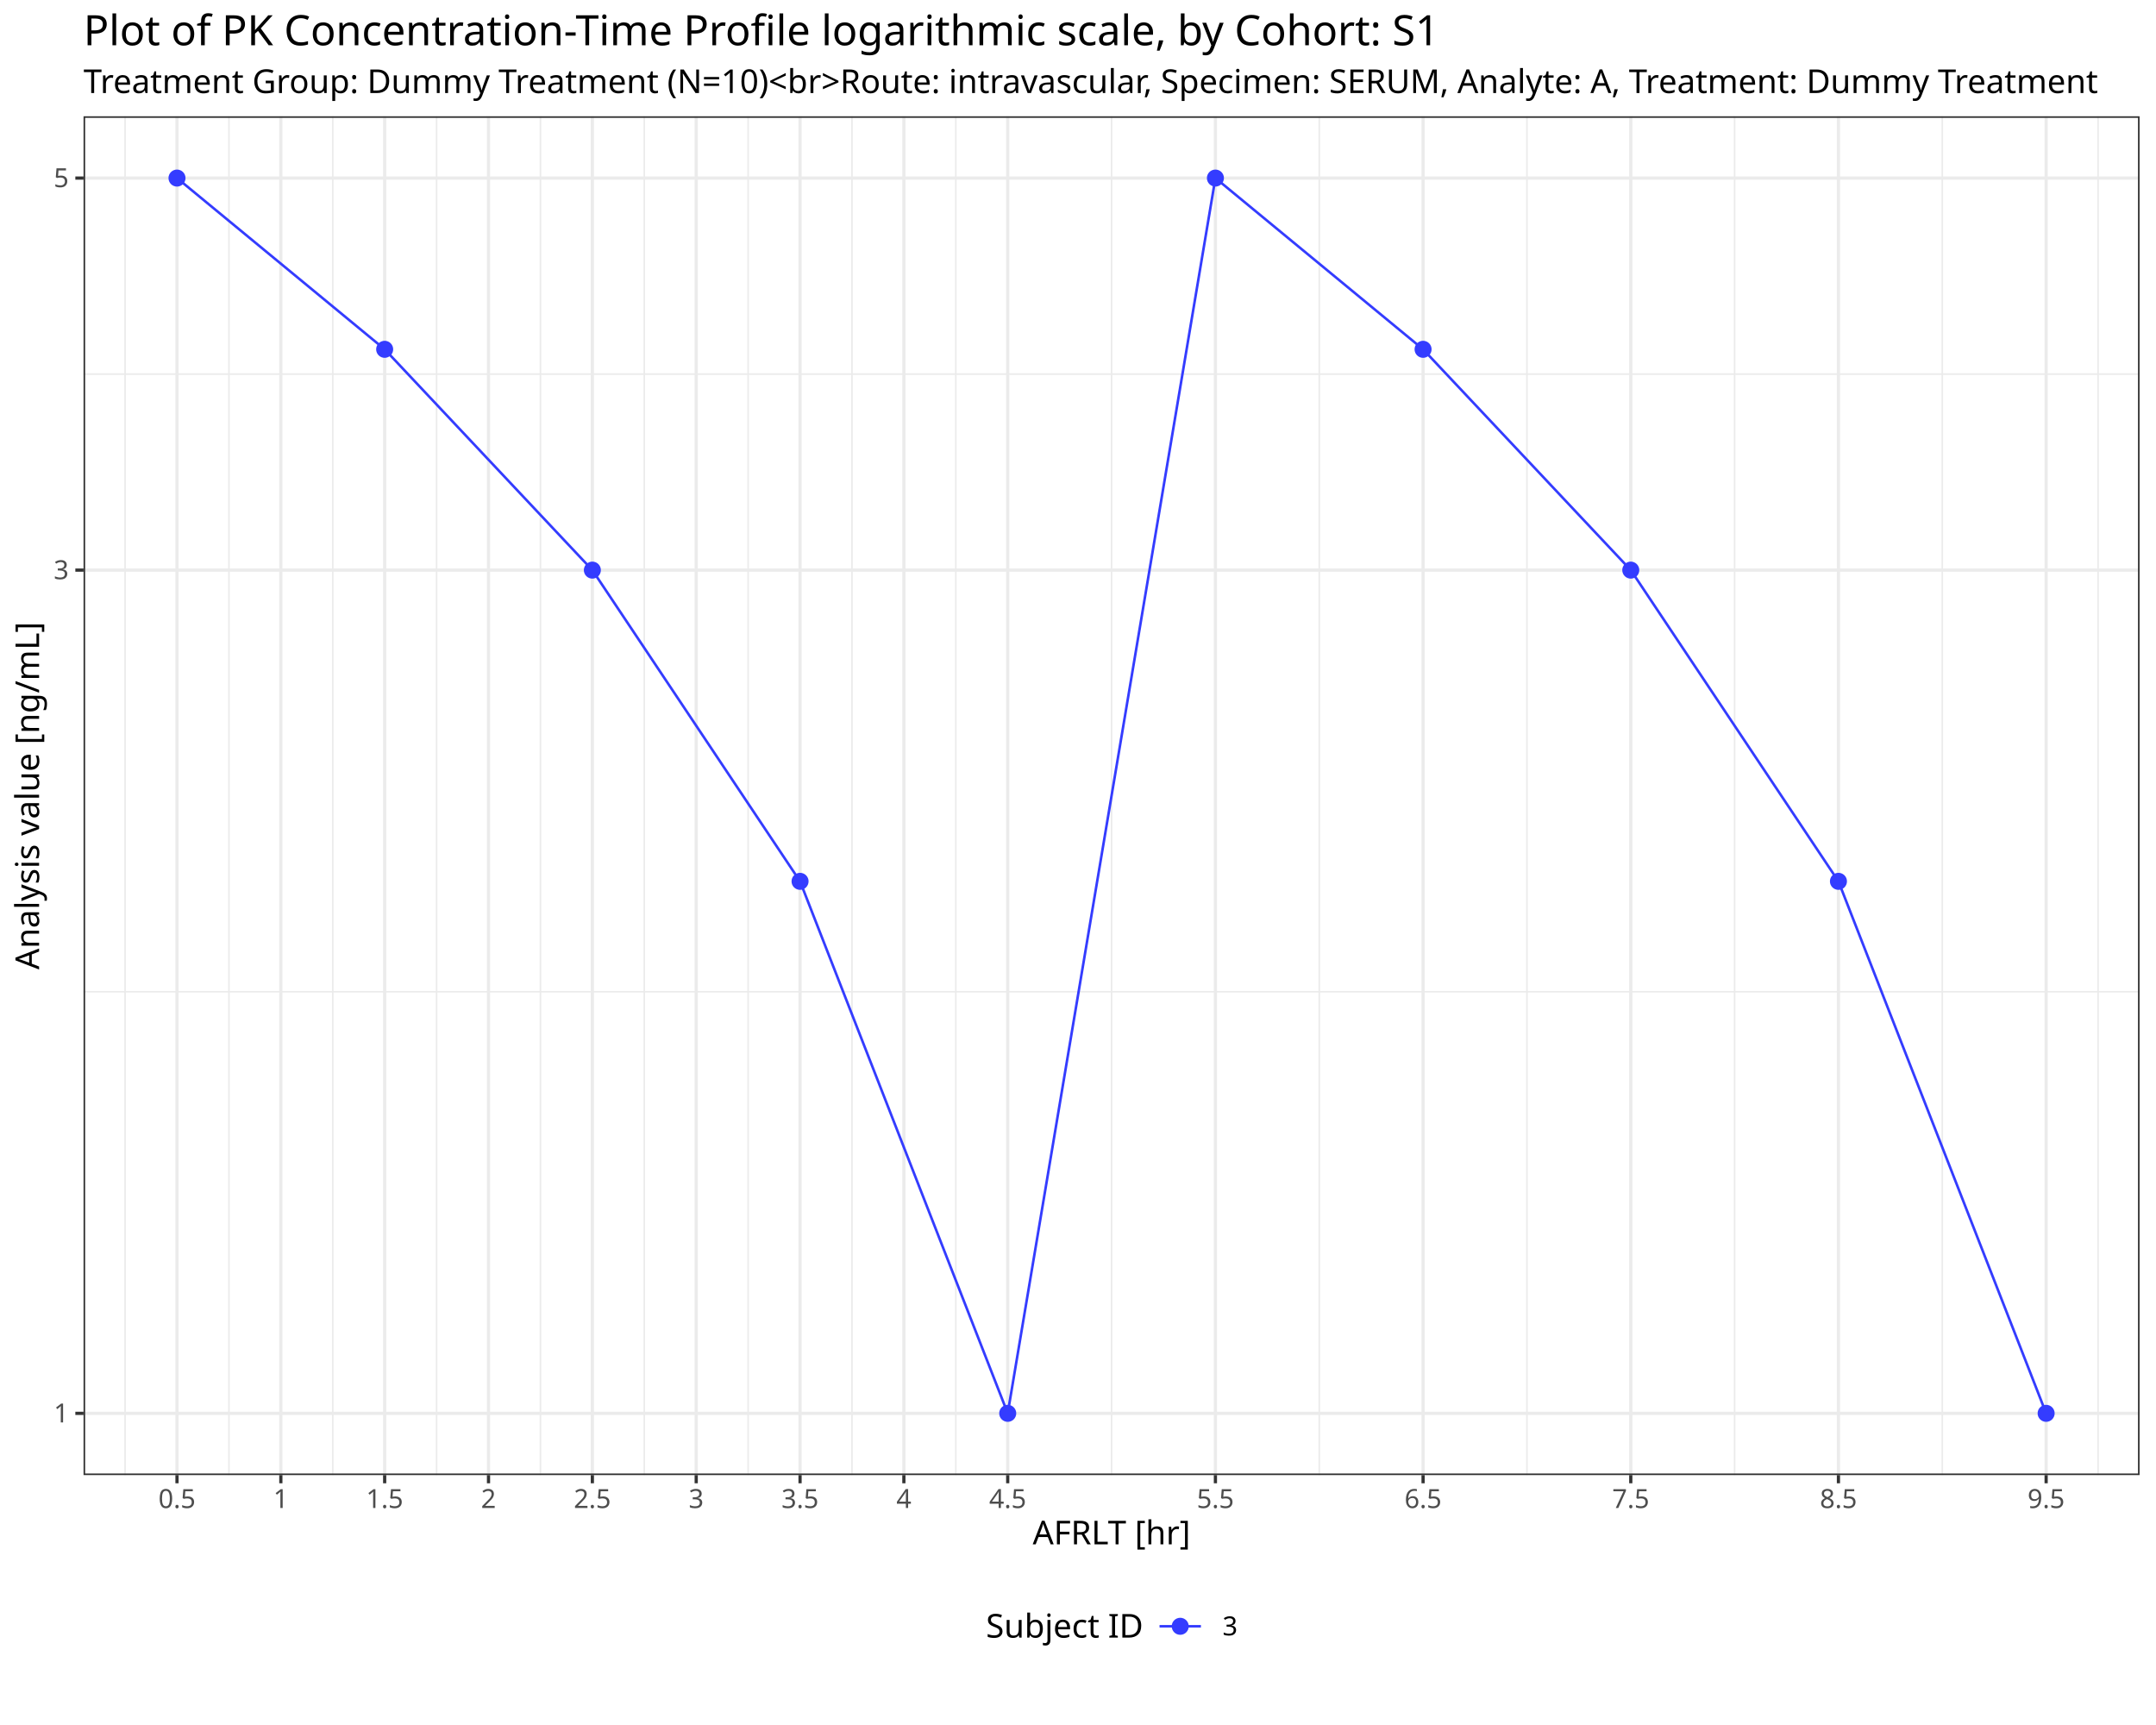
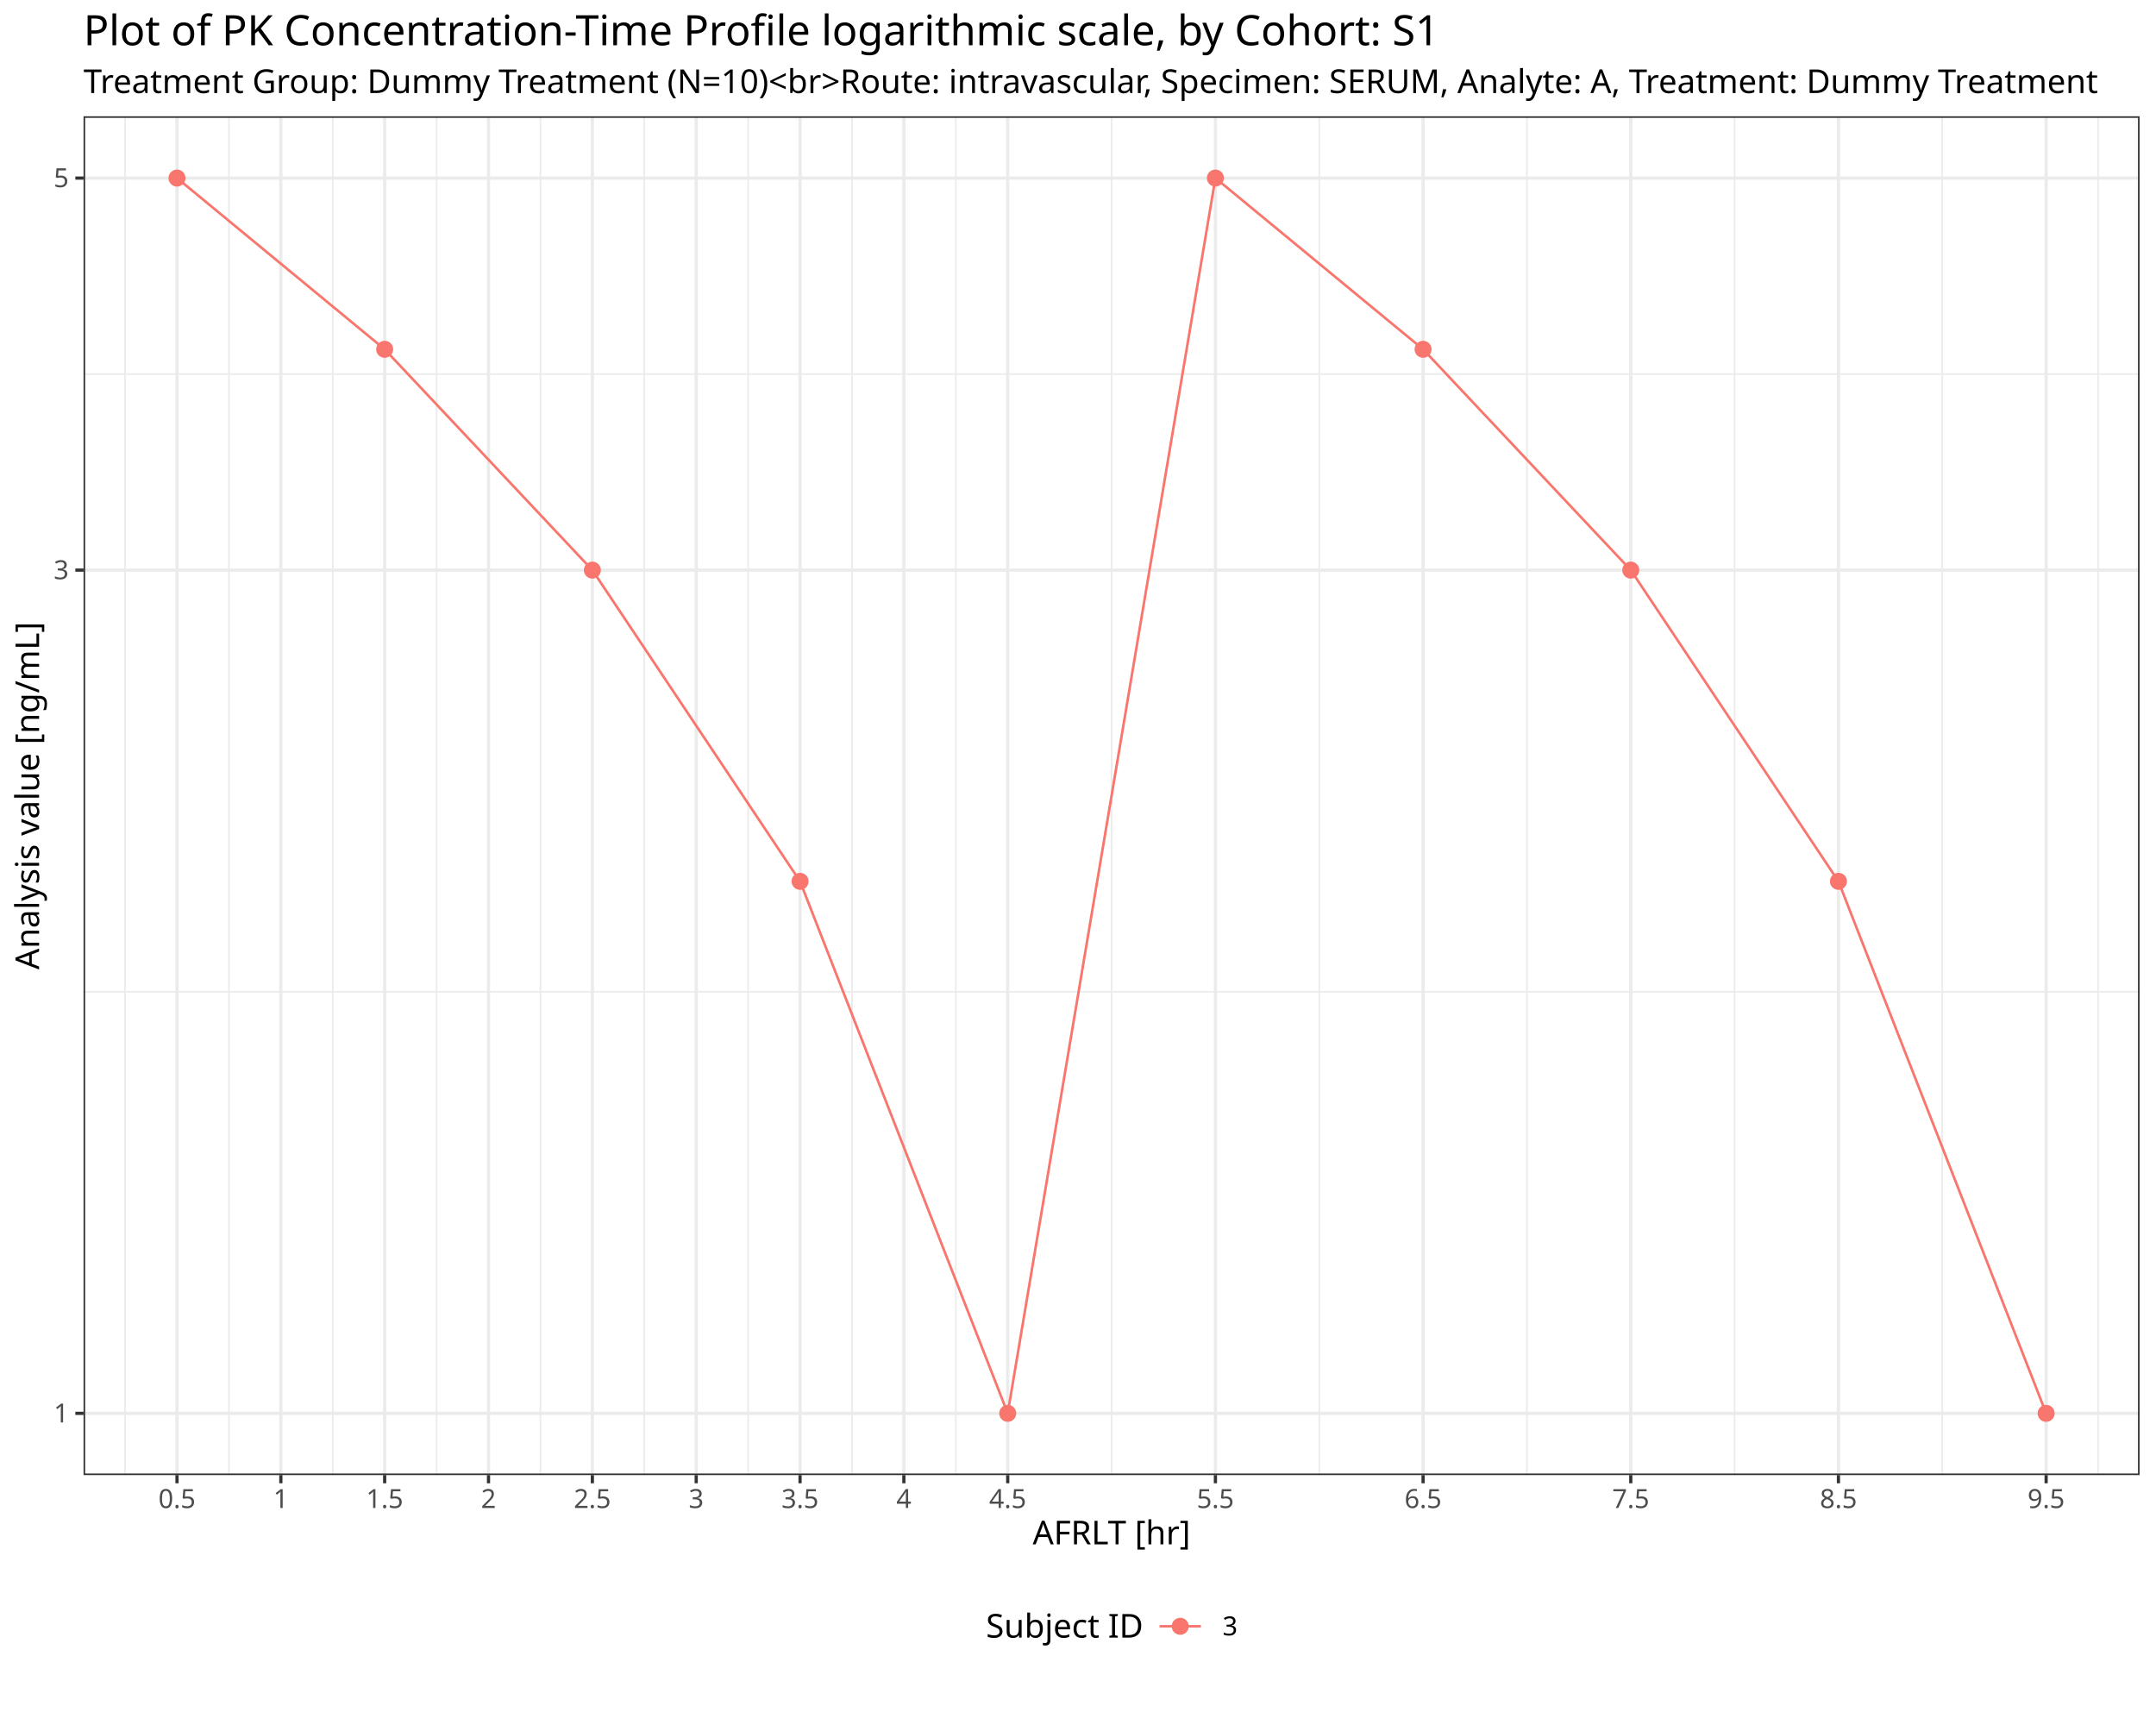
<svg xmlns="http://www.w3.org/2000/svg" class="svglite" data-engine-version="2.0" width="720.00pt" height="576.00pt" viewBox="0 0 720.00 576.00">
  <defs>
    <style type="text/css">
    .svglite line, .svglite polyline, .svglite polygon, .svglite path, .svglite rect, .svglite circle {
      fill: none;
      stroke: #000000;
      stroke-linecap: round;
      stroke-linejoin: round;
      stroke-miterlimit: 10.00;
    }
  </style>
  </defs>
  <rect width="100%" height="100%" style="stroke: none; fill: #FFFFFF;" />
  <defs>
    <clipPath id="cpMC4wMHw3MjAuMDB8MC4wMHw1NzYuMDA=">
      <rect x="0.00" y="0.00" width="720.00" height="576.00" />
    </clipPath>
  </defs>
  <g clip-path="url(#cpMC4wMHw3MjAuMDB8MC4wMHw1NzYuMDA=)">
    <rect x="-0" y="0.00" width="720.00" height="576.00" style="stroke-width: 1.07; stroke: #FFFFFF; fill: #FFFFFF;" />
  </g>
  <defs>
    <clipPath id="cpMjcuOTB8NzE0LjUyfDM4LjgzfDQ5Mi41NQ==">
      <rect x="27.90" y="38.83" width="686.62" height="453.72" />
    </clipPath>
  </defs>
  <g clip-path="url(#cpMjcuOTB8NzE0LjUyfDM4LjgzfDQ5Mi41NQ==)">
    <rect x="27.90" y="38.83" width="686.62" height="453.72" style="stroke-width: 1.07; stroke: none; fill: #FFFFFF;" />
    <polyline points="27.90,331.15 714.52,331.15 " style="stroke-width: 0.53; stroke: #EBEBEB; stroke-linecap: butt;" />
    <polyline points="27.90,124.91 714.52,124.91 " style="stroke-width: 0.53; stroke: #EBEBEB; stroke-linecap: butt;" />
    <polyline points="41.77,492.55 41.77,38.83 " style="stroke-width: 0.53; stroke: #EBEBEB; stroke-linecap: butt;" />
    <polyline points="76.45,492.55 76.45,38.83 " style="stroke-width: 0.53; stroke: #EBEBEB; stroke-linecap: butt;" />
    <polyline points="111.13,492.55 111.13,38.83 " style="stroke-width: 0.53; stroke: #EBEBEB; stroke-linecap: butt;" />
    <polyline points="145.80,492.55 145.80,38.83 " style="stroke-width: 0.53; stroke: #EBEBEB; stroke-linecap: butt;" />
    <polyline points="180.48,492.55 180.48,38.83 " style="stroke-width: 0.53; stroke: #EBEBEB; stroke-linecap: butt;" />
    <polyline points="215.16,492.55 215.16,38.83 " style="stroke-width: 0.53; stroke: #EBEBEB; stroke-linecap: butt;" />
    <polyline points="249.84,492.55 249.84,38.83 " style="stroke-width: 0.53; stroke: #EBEBEB; stroke-linecap: butt;" />
    <polyline points="284.52,492.55 284.52,38.83 " style="stroke-width: 0.53; stroke: #EBEBEB; stroke-linecap: butt;" />
    <polyline points="319.19,492.55 319.19,38.83 " style="stroke-width: 0.53; stroke: #EBEBEB; stroke-linecap: butt;" />
    <polyline points="371.21,492.55 371.21,38.83 " style="stroke-width: 0.53; stroke: #EBEBEB; stroke-linecap: butt;" />
    <polyline points="440.57,492.55 440.57,38.83 " style="stroke-width: 0.53; stroke: #EBEBEB; stroke-linecap: butt;" />
    <polyline points="509.92,492.55 509.92,38.83 " style="stroke-width: 0.53; stroke: #EBEBEB; stroke-linecap: butt;" />
    <polyline points="579.28,492.55 579.28,38.83 " style="stroke-width: 0.53; stroke: #EBEBEB; stroke-linecap: butt;" />
    <polyline points="648.63,492.55 648.63,38.83 " style="stroke-width: 0.53; stroke: #EBEBEB; stroke-linecap: butt;" />
    <polyline points="700.65,492.55 700.65,38.83 " style="stroke-width: 0.53; stroke: #EBEBEB; stroke-linecap: butt;" />
    <polyline points="27.90,471.93 714.52,471.93 " style="stroke-width: 1.07; stroke: #EBEBEB; stroke-linecap: butt;" />
    <polyline points="27.90,190.37 714.52,190.37 " style="stroke-width: 1.07; stroke: #EBEBEB; stroke-linecap: butt;" />
    <polyline points="27.90,59.46 714.52,59.46 " style="stroke-width: 1.07; stroke: #EBEBEB; stroke-linecap: butt;" />
    <polyline points="59.11,492.55 59.11,38.83 " style="stroke-width: 1.07; stroke: #EBEBEB; stroke-linecap: butt;" />
    <polyline points="93.79,492.55 93.79,38.83 " style="stroke-width: 1.07; stroke: #EBEBEB; stroke-linecap: butt;" />
    <polyline points="128.46,492.55 128.46,38.83 " style="stroke-width: 1.07; stroke: #EBEBEB; stroke-linecap: butt;" />
    <polyline points="163.14,492.55 163.14,38.83 " style="stroke-width: 1.07; stroke: #EBEBEB; stroke-linecap: butt;" />
    <polyline points="197.82,492.55 197.82,38.83 " style="stroke-width: 1.07; stroke: #EBEBEB; stroke-linecap: butt;" />
    <polyline points="232.50,492.55 232.50,38.83 " style="stroke-width: 1.07; stroke: #EBEBEB; stroke-linecap: butt;" />
    <polyline points="267.18,492.55 267.18,38.83 " style="stroke-width: 1.07; stroke: #EBEBEB; stroke-linecap: butt;" />
    <polyline points="301.85,492.55 301.85,38.83 " style="stroke-width: 1.07; stroke: #EBEBEB; stroke-linecap: butt;" />
    <polyline points="336.53,492.55 336.53,38.83 " style="stroke-width: 1.07; stroke: #EBEBEB; stroke-linecap: butt;" />
    <polyline points="405.89,492.55 405.89,38.83 " style="stroke-width: 1.07; stroke: #EBEBEB; stroke-linecap: butt;" />
    <polyline points="475.24,492.55 475.24,38.83 " style="stroke-width: 1.07; stroke: #EBEBEB; stroke-linecap: butt;" />
    <polyline points="544.60,492.55 544.60,38.83 " style="stroke-width: 1.07; stroke: #EBEBEB; stroke-linecap: butt;" />
    <polyline points="613.95,492.55 613.95,38.83 " style="stroke-width: 1.07; stroke: #EBEBEB; stroke-linecap: butt;" />
    <polyline points="683.31,492.55 683.31,38.83 " style="stroke-width: 1.07; stroke: #EBEBEB; stroke-linecap: butt;" />
-     <polyline points="59.11,59.46 128.46,116.64 197.82,190.37 267.18,294.29 336.53,471.93 405.89,59.46 475.24,116.64 544.60,190.37 613.95,294.29 683.31,471.93 " style="stroke-width: 0.85; stroke: #343CFF; stroke-linecap: butt;" />
-     <circle cx="59.11" cy="59.46" r="2.49" style="stroke-width: 0.71; stroke: #343CFF; fill: #343CFF;" />
-     <circle cx="128.46" cy="116.64" r="2.49" style="stroke-width: 0.71; stroke: #343CFF; fill: #343CFF;" />
-     <circle cx="197.82" cy="190.37" r="2.49" style="stroke-width: 0.71; stroke: #343CFF; fill: #343CFF;" />
-     <circle cx="267.18" cy="294.29" r="2.49" style="stroke-width: 0.71; stroke: #343CFF; fill: #343CFF;" />
-     <circle cx="336.53" cy="471.93" r="2.49" style="stroke-width: 0.71; stroke: #343CFF; fill: #343CFF;" />
-     <circle cx="405.89" cy="59.46" r="2.49" style="stroke-width: 0.71; stroke: #343CFF; fill: #343CFF;" />
-     <circle cx="475.24" cy="116.64" r="2.49" style="stroke-width: 0.71; stroke: #343CFF; fill: #343CFF;" />
-     <circle cx="544.60" cy="190.37" r="2.49" style="stroke-width: 0.71; stroke: #343CFF; fill: #343CFF;" />
-     <circle cx="613.95" cy="294.29" r="2.49" style="stroke-width: 0.71; stroke: #343CFF; fill: #343CFF;" />
-     <circle cx="683.31" cy="471.93" r="2.49" style="stroke-width: 0.71; stroke: #343CFF; fill: #343CFF;" />
+     <polyline points="59.11,59.46 128.46,116.64 197.82,190.37 267.18,294.29 336.53,471.93 405.89,59.46 475.24,116.64 544.60,190.37 613.95,294.29 683.31,471.93 " style="stroke-width: 0.85; stroke: #F8766D; stroke-linecap: butt;" />
+     <circle cx="59.11" cy="59.46" r="2.49" style="stroke-width: 0.71; stroke: #F8766D; fill: #F8766D;" />
+     <circle cx="128.46" cy="116.64" r="2.49" style="stroke-width: 0.71; stroke: #F8766D; fill: #F8766D;" />
+     <circle cx="197.82" cy="190.37" r="2.49" style="stroke-width: 0.71; stroke: #F8766D; fill: #F8766D;" />
+     <circle cx="267.18" cy="294.29" r="2.49" style="stroke-width: 0.71; stroke: #F8766D; fill: #F8766D;" />
+     <circle cx="336.53" cy="471.93" r="2.49" style="stroke-width: 0.71; stroke: #F8766D; fill: #F8766D;" />
+     <circle cx="405.89" cy="59.46" r="2.49" style="stroke-width: 0.71; stroke: #F8766D; fill: #F8766D;" />
+     <circle cx="475.24" cy="116.64" r="2.49" style="stroke-width: 0.71; stroke: #F8766D; fill: #F8766D;" />
+     <circle cx="544.60" cy="190.37" r="2.49" style="stroke-width: 0.71; stroke: #F8766D; fill: #F8766D;" />
+     <circle cx="613.95" cy="294.29" r="2.49" style="stroke-width: 0.71; stroke: #F8766D; fill: #F8766D;" />
+     <circle cx="683.31" cy="471.93" r="2.49" style="stroke-width: 0.71; stroke: #F8766D; fill: #F8766D;" />
    <rect x="27.90" y="38.83" width="686.62" height="453.72" style="stroke-width: 1.07; stroke: #333333;" />
  </g>
  <g clip-path="url(#cpMC4wMHw3MjAuMDB8MC4wMHw1NzYuMDA=)">
    <text x="22.97" y="474.96" text-anchor="end" style="font-size: 8.80px; fill: #4D4D4D; font-family: sans;" textLength="4.89px" lengthAdjust="spacingAndGlyphs">1</text>
    <text x="22.97" y="193.40" text-anchor="end" style="font-size: 8.80px; fill: #4D4D4D; font-family: sans;" textLength="4.89px" lengthAdjust="spacingAndGlyphs">3</text>
    <text x="22.97" y="62.49" text-anchor="end" style="font-size: 8.80px; fill: #4D4D4D; font-family: sans;" textLength="4.89px" lengthAdjust="spacingAndGlyphs">5</text>
    <polyline points="25.16,471.93 27.90,471.93 " style="stroke-width: 1.07; stroke: #333333; stroke-linecap: butt;" />
    <polyline points="25.16,190.37 27.90,190.37 " style="stroke-width: 1.07; stroke: #333333; stroke-linecap: butt;" />
    <polyline points="25.16,59.46 27.90,59.46 " style="stroke-width: 1.07; stroke: #333333; stroke-linecap: butt;" />
    <polyline points="59.11,495.29 59.11,492.55 " style="stroke-width: 1.07; stroke: #333333; stroke-linecap: butt;" />
    <polyline points="93.79,495.29 93.79,492.55 " style="stroke-width: 1.07; stroke: #333333; stroke-linecap: butt;" />
    <polyline points="128.46,495.29 128.46,492.55 " style="stroke-width: 1.07; stroke: #333333; stroke-linecap: butt;" />
    <polyline points="163.14,495.29 163.14,492.55 " style="stroke-width: 1.07; stroke: #333333; stroke-linecap: butt;" />
    <polyline points="197.82,495.29 197.82,492.55 " style="stroke-width: 1.07; stroke: #333333; stroke-linecap: butt;" />
    <polyline points="232.50,495.29 232.50,492.55 " style="stroke-width: 1.07; stroke: #333333; stroke-linecap: butt;" />
    <polyline points="267.18,495.29 267.18,492.55 " style="stroke-width: 1.07; stroke: #333333; stroke-linecap: butt;" />
    <polyline points="301.85,495.29 301.85,492.55 " style="stroke-width: 1.07; stroke: #333333; stroke-linecap: butt;" />
    <polyline points="336.53,495.29 336.53,492.55 " style="stroke-width: 1.07; stroke: #333333; stroke-linecap: butt;" />
    <polyline points="405.89,495.29 405.89,492.55 " style="stroke-width: 1.07; stroke: #333333; stroke-linecap: butt;" />
    <polyline points="475.24,495.29 475.24,492.55 " style="stroke-width: 1.07; stroke: #333333; stroke-linecap: butt;" />
    <polyline points="544.60,495.29 544.60,492.55 " style="stroke-width: 1.07; stroke: #333333; stroke-linecap: butt;" />
    <polyline points="613.95,495.29 613.95,492.55 " style="stroke-width: 1.07; stroke: #333333; stroke-linecap: butt;" />
    <polyline points="683.31,495.29 683.31,492.55 " style="stroke-width: 1.07; stroke: #333333; stroke-linecap: butt;" />
    <text x="59.11" y="503.54" text-anchor="middle" style="font-size: 8.80px; fill: #4D4D4D; font-family: sans;" textLength="12.23px" lengthAdjust="spacingAndGlyphs">0.5</text>
    <text x="93.79" y="503.54" text-anchor="middle" style="font-size: 8.80px; fill: #4D4D4D; font-family: sans;" textLength="4.89px" lengthAdjust="spacingAndGlyphs">1</text>
    <text x="128.46" y="503.54" text-anchor="middle" style="font-size: 8.80px; fill: #4D4D4D; font-family: sans;" textLength="12.23px" lengthAdjust="spacingAndGlyphs">1.5</text>
    <text x="163.14" y="503.54" text-anchor="middle" style="font-size: 8.80px; fill: #4D4D4D; font-family: sans;" textLength="4.89px" lengthAdjust="spacingAndGlyphs">2</text>
    <text x="197.82" y="503.54" text-anchor="middle" style="font-size: 8.80px; fill: #4D4D4D; font-family: sans;" textLength="12.23px" lengthAdjust="spacingAndGlyphs">2.5</text>
    <text x="232.50" y="503.54" text-anchor="middle" style="font-size: 8.80px; fill: #4D4D4D; font-family: sans;" textLength="4.89px" lengthAdjust="spacingAndGlyphs">3</text>
    <text x="267.18" y="503.54" text-anchor="middle" style="font-size: 8.80px; fill: #4D4D4D; font-family: sans;" textLength="12.23px" lengthAdjust="spacingAndGlyphs">3.5</text>
    <text x="301.85" y="503.54" text-anchor="middle" style="font-size: 8.80px; fill: #4D4D4D; font-family: sans;" textLength="4.89px" lengthAdjust="spacingAndGlyphs">4</text>
    <text x="336.53" y="503.54" text-anchor="middle" style="font-size: 8.80px; fill: #4D4D4D; font-family: sans;" textLength="12.23px" lengthAdjust="spacingAndGlyphs">4.5</text>
    <text x="405.89" y="503.54" text-anchor="middle" style="font-size: 8.80px; fill: #4D4D4D; font-family: sans;" textLength="12.23px" lengthAdjust="spacingAndGlyphs">5.5</text>
    <text x="475.24" y="503.54" text-anchor="middle" style="font-size: 8.80px; fill: #4D4D4D; font-family: sans;" textLength="12.23px" lengthAdjust="spacingAndGlyphs">6.5</text>
    <text x="544.60" y="503.54" text-anchor="middle" style="font-size: 8.80px; fill: #4D4D4D; font-family: sans;" textLength="12.23px" lengthAdjust="spacingAndGlyphs">7.5</text>
    <text x="613.95" y="503.54" text-anchor="middle" style="font-size: 8.80px; fill: #4D4D4D; font-family: sans;" textLength="12.23px" lengthAdjust="spacingAndGlyphs">8.5</text>
    <text x="683.31" y="503.54" text-anchor="middle" style="font-size: 8.80px; fill: #4D4D4D; font-family: sans;" textLength="12.23px" lengthAdjust="spacingAndGlyphs">9.5</text>
    <text x="371.21" y="515.68" text-anchor="middle" style="font-size: 11.00px; font-family: sans;" textLength="53.79px" lengthAdjust="spacingAndGlyphs">AFRLT [hr]</text>
    <text transform="translate(13.05,265.69) rotate(-90)" text-anchor="middle" style="font-size: 11.00px; font-family: sans;" textLength="110.07px" lengthAdjust="spacingAndGlyphs">Analysis value [ng/mL]</text>
    <rect x="323.79" y="528.92" width="94.85" height="28.24" style="stroke-width: 1.07; stroke: none; fill: #FFFFFF;" />
    <text x="329.27" y="546.82" style="font-size: 11.00px; font-family: sans;" textLength="50.75px" lengthAdjust="spacingAndGlyphs">Subject ID</text>
    <rect x="385.50" y="534.40" width="17.28" height="17.28" style="stroke-width: 1.07; stroke: none; fill: #FFFFFF;" />
-     <line x1="387.23" y1="543.04" x2="401.05" y2="543.04" style="stroke-width: 0.85; stroke: #343CFF; stroke-linecap: butt;" />
-     <circle cx="394.14" cy="543.04" r="2.49" style="stroke-width: 0.71; stroke: #343CFF; fill: #343CFF;" />
+     <line x1="387.23" y1="543.04" x2="401.05" y2="543.04" style="stroke-width: 0.85; stroke: #F8766D; stroke-linecap: butt;" />
+     <circle cx="394.14" cy="543.04" r="2.49" style="stroke-width: 0.71; stroke: #F8766D; fill: #F8766D;" />
    <text x="408.26" y="546.07" style="font-size: 8.80px; font-family: sans;" textLength="4.89px" lengthAdjust="spacingAndGlyphs">3</text>
    <text x="27.90" y="31.07" style="font-size: 11.00px; font-family: sans;" textLength="649.04px" lengthAdjust="spacingAndGlyphs">Treatment Group: Dummy Treatment (N=10)&lt;br&gt;Route: intravascular, Specimen: SERUM, Analyte: A, Treatment: Dummy Treatment</text>
    <text x="27.90" y="15.11" style="font-size: 14.00px; font-family: sans;" textLength="434.23px" lengthAdjust="spacingAndGlyphs">Plot of PK Concentration-Time Profile logarithmic scale, by Cohort: S1</text>
  </g>
</svg>
